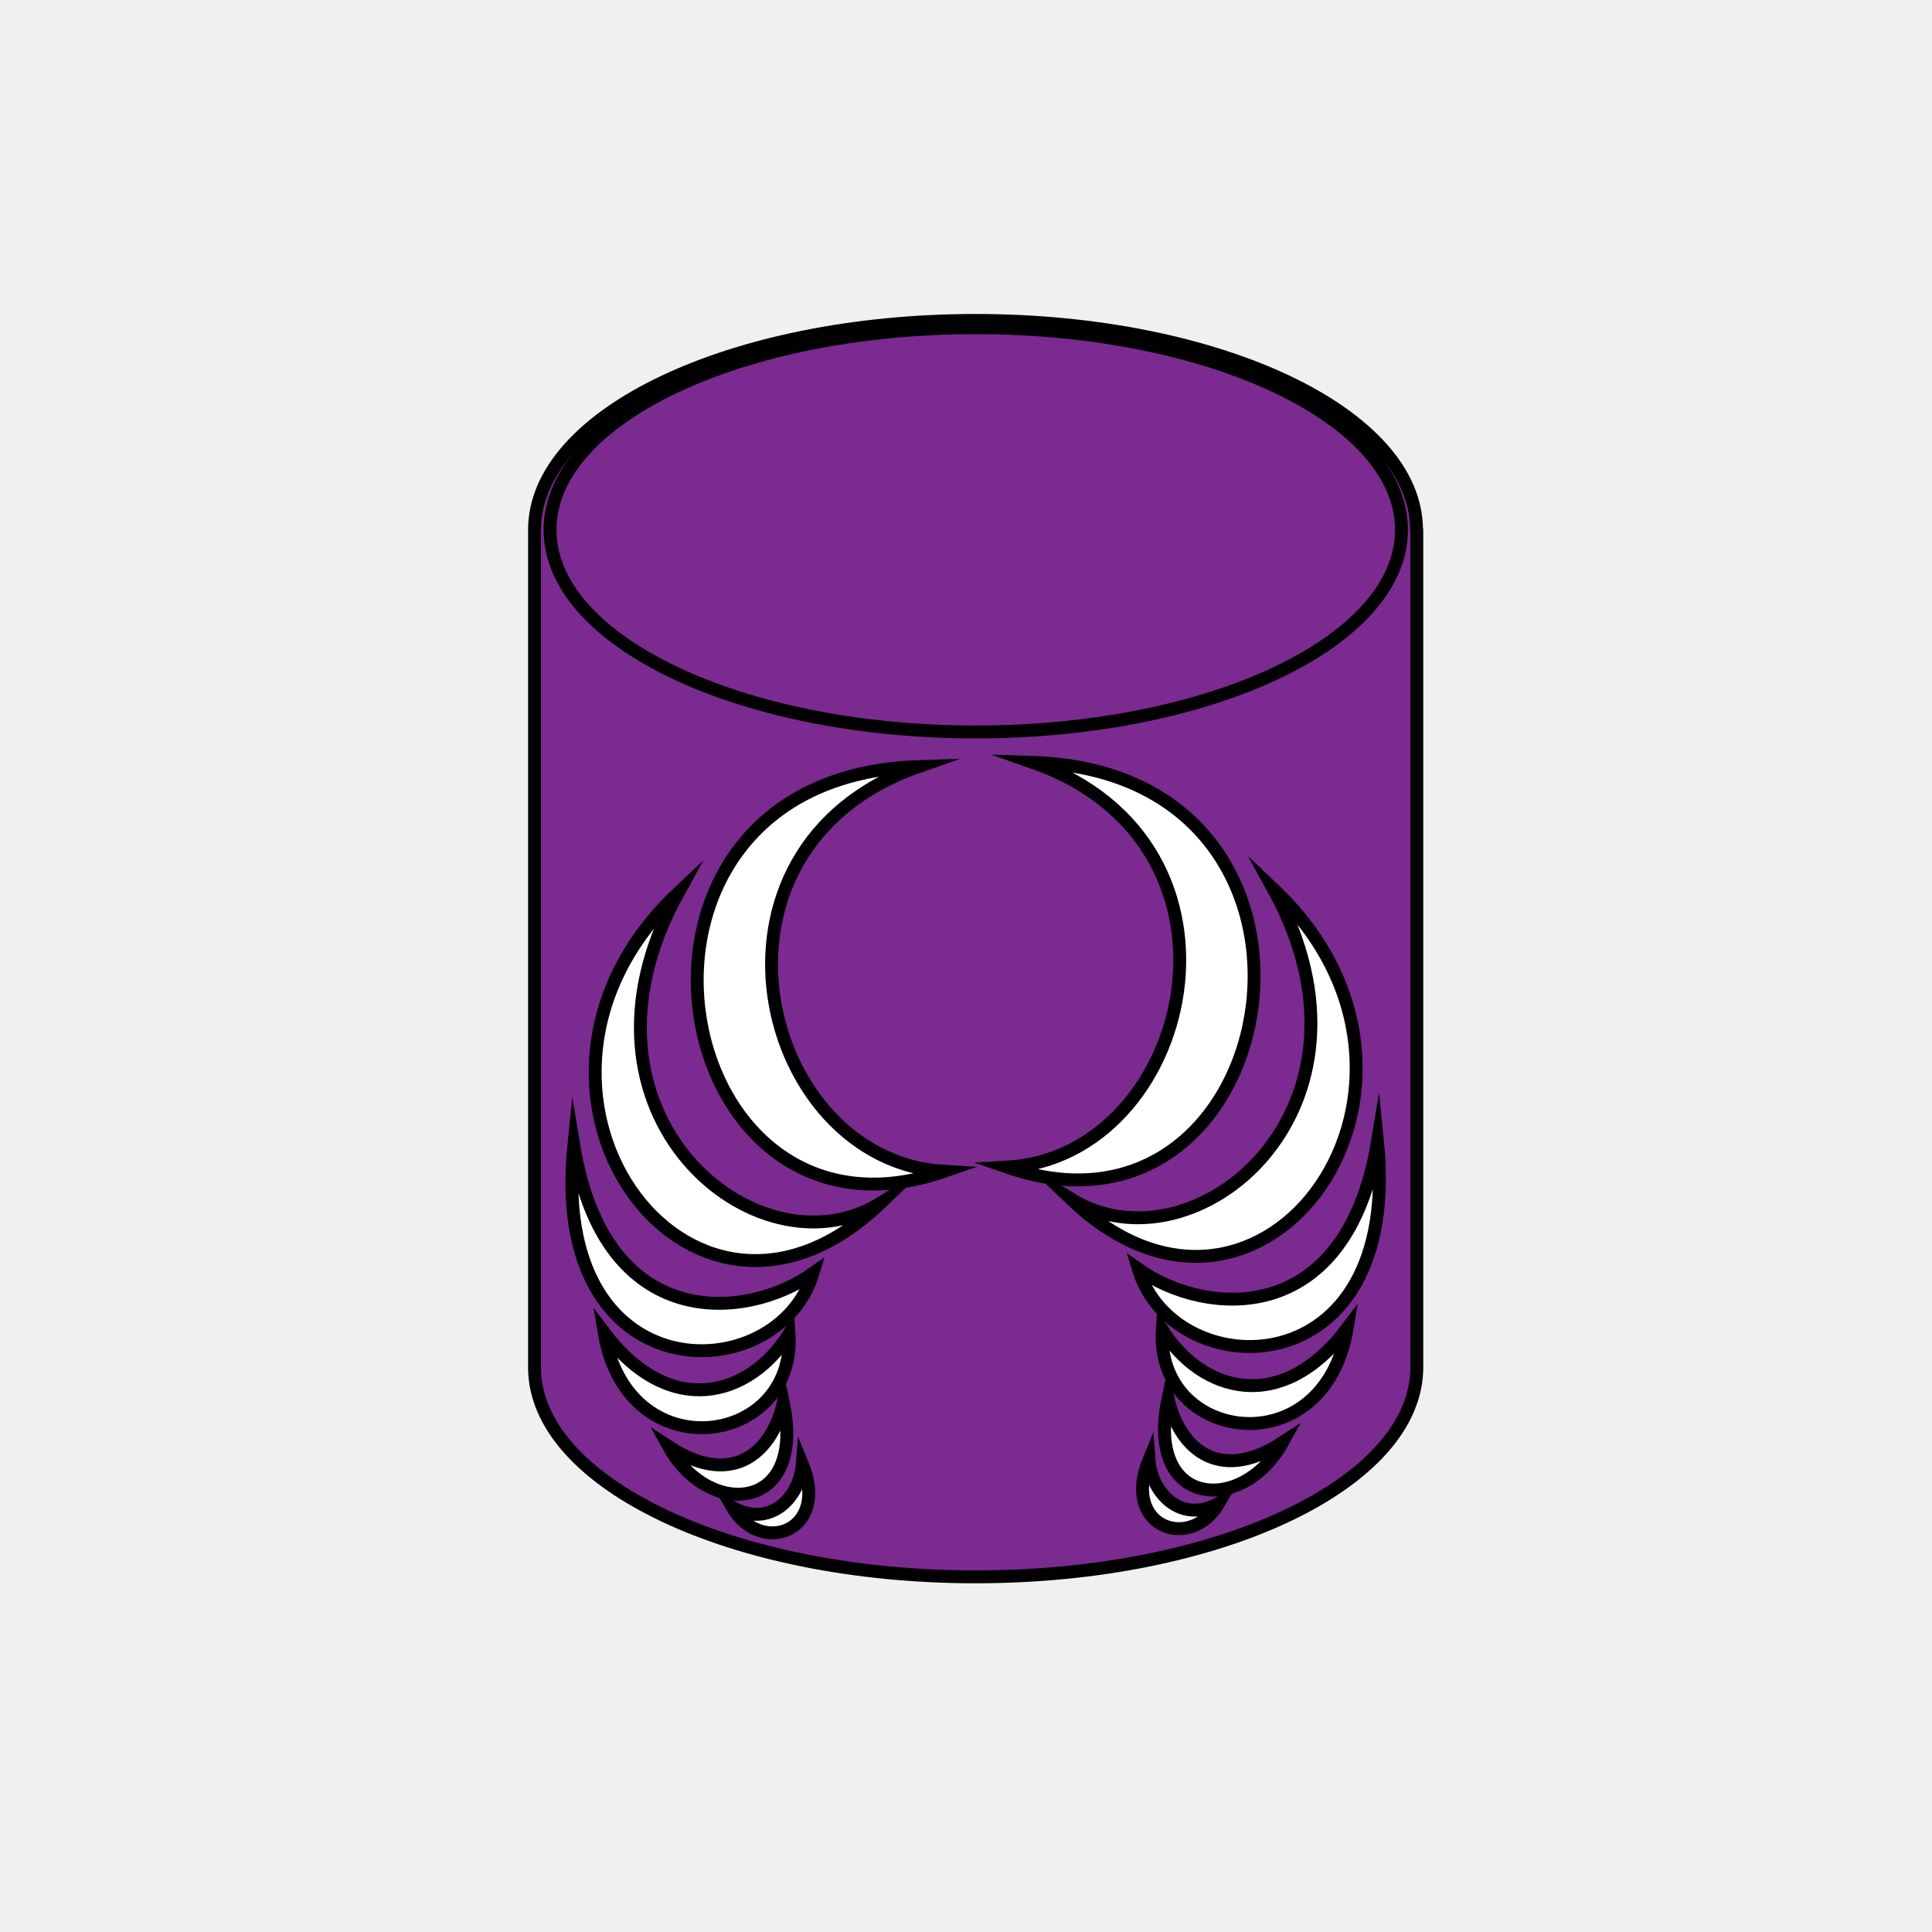
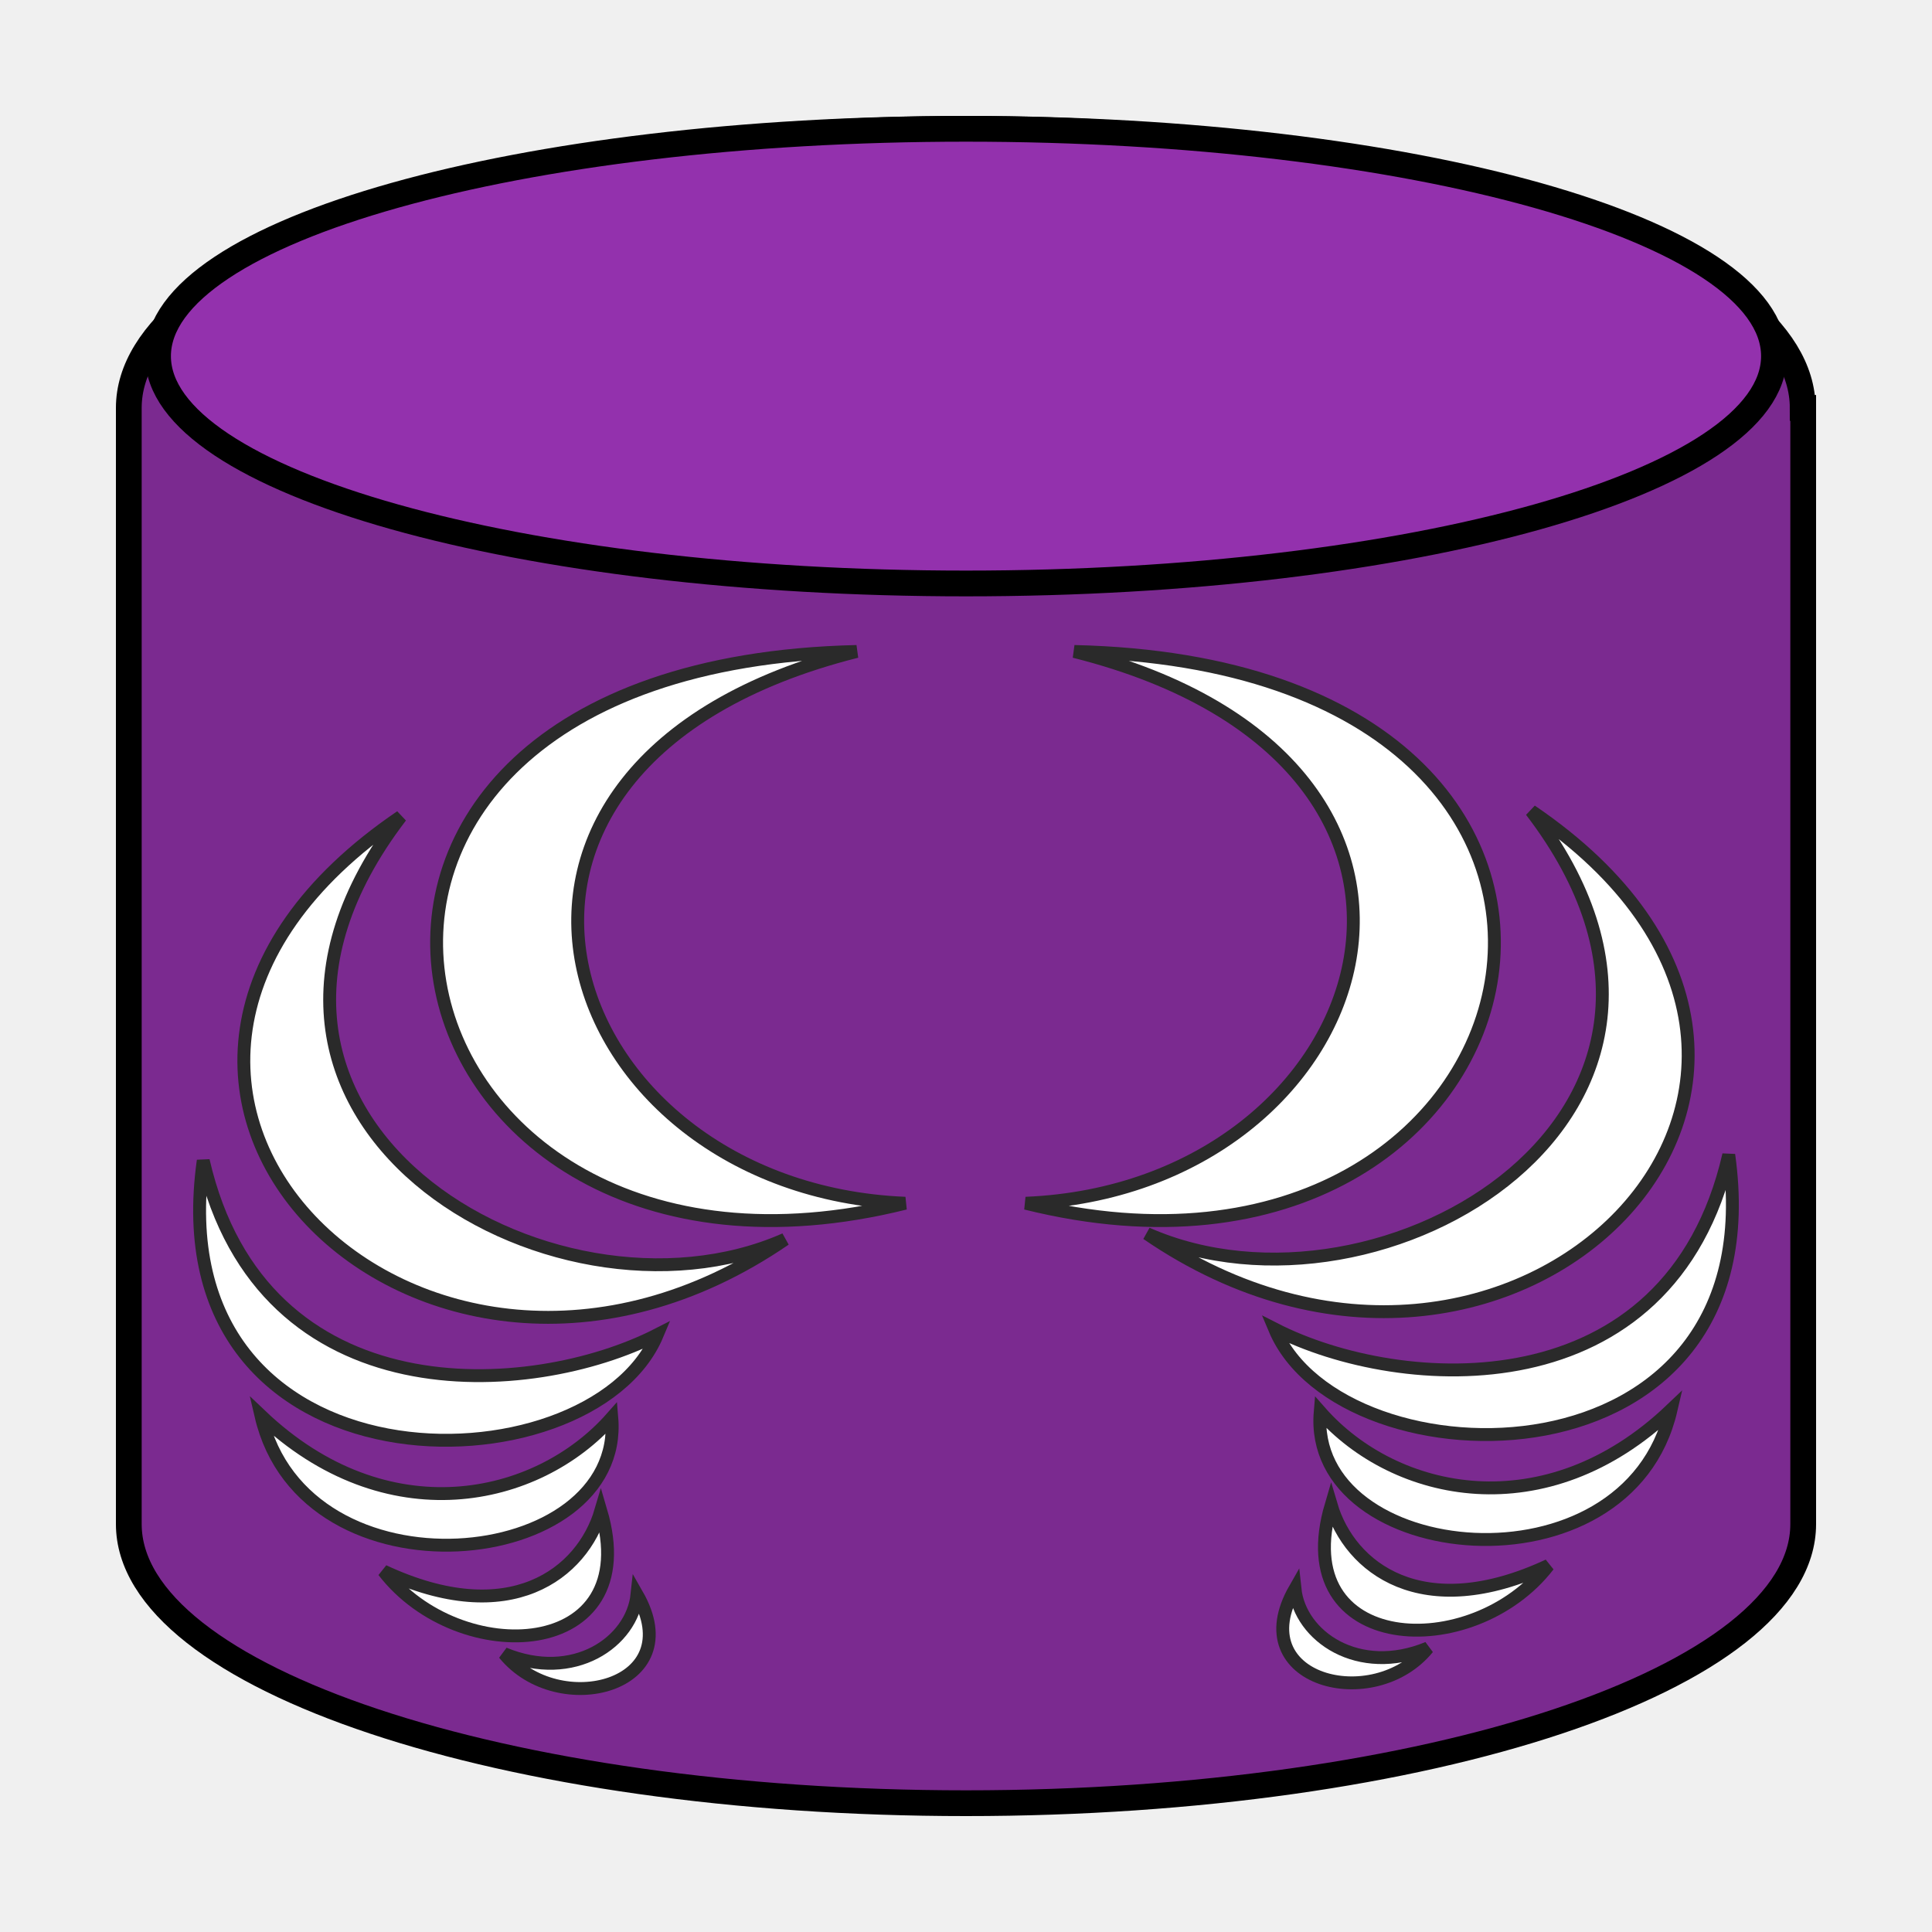
- <svg xmlns="http://www.w3.org/2000/svg" width="150" height="150">
+ <svg xmlns="http://www.w3.org/2000/svg" xmlns:xlink="http://www.w3.org/1999/xlink" version="1.1" preserveAspectRatio="xMidYMid meet" viewBox="0 0 150 150" width="150" height="150">
+   <defs>
+     <path d="M10 31.67C10 40.33 10 109.67 10 118.33C10 130.29 39.13 140 75 140C110.87 140 140 130.29 140 118.33C140 112.56 140 83.67 140 31.67C139.98 31.67 139.96 31.67 139.96 31.67C139.96 19.71 110.87 10 75 10C39.13 10 10 19.71 10 31.67Z" id="e1bsvuJJQV" />
+     <path d="M75 45.3C40.36 45.3 12.27 37.4 12.27 27.65C12.27 17.9 40.36 10 75 10C109.64 10 137.73 17.9 137.73 27.65C137.73 37.4 109.64 45.3 75 45.3Z" id="b12NnrJ84" />
+     <path d="M51.03 103.63C45.84 116 12.08 116.5 15.78 90.11C20.37 110.07 41.29 108.61 51.03 103.63Z" id="d1UjwLgAN" />
+     <path d="M83.41 50.58C133.33 51.72 121.02 103.71 79.64 93.42C106.95 92.29 118.02 59.28 83.41 50.58Z" id="a37p6S2z8X" />
+     <path d="M47.5 110.07C48.51 121.98 23.66 124.56 20.26 109.91C29.98 119.16 41.69 116.66 47.5 110.07Z" id="b6eQmYXOdn" />
+     <path d="M118.88 62.96C148.93 83.37 117.41 115.24 89.05 95.78C107.25 103.81 136.71 86.27 118.88 62.96Z" id="a5czXR7ye5" />
+     <path d="M46.65 117.3C50.08 128.93 35.68 129.63 29.78 121.98C39.62 126.58 45.22 122.14 46.65 117.3Z" id="aBpqLzCfg" />
+     <path d="M110.86 127.95C106.65 133.12 96.45 130.5 100.54 123.36C100.93 127.03 105.45 130.19 110.86 127.95Z" id="b8QaD8LiC" />
+     <path d="M49.46 123.8C53.55 130.94 43.35 133.56 39.14 128.39C44.55 130.63 49.07 127.48 49.46 123.8Z" id="a9zWdgunQ" />
+     <path d="M120.22 121.54C114.32 129.19 99.92 128.48 103.35 116.85C104.78 121.69 110.38 126.13 120.22 121.54Z" id="a6tZXthQTR" />
+     <path d="M60.95 96.22C32.59 115.68 1.07 83.81 31.12 63.4C13.29 86.72 42.75 104.25 60.95 96.22Z" id="jrRdbEQyt" />
+     <path d="M129.74 109.46C126.34 124.12 101.49 121.54 102.5 109.62C108.31 116.22 120.02 118.72 129.74 109.46Z" id="c15bXT4mAo" />
+     <path d="M70.28 93.42C28.91 103.71 16.59 51.72 66.51 50.58C31.91 59.28 42.97 92.29 70.28 93.42Z" id="e4RWMTPqoe" />
+     <path d="M134.22 89.66C137.92 116.05 104.16 115.56 98.97 103.19C108.71 108.17 129.63 109.62 134.22 89.66Z" id="aHVWsSIsU" />
+   </defs>
  <g>
    <g>
-       <path fill="#7B2A90" stroke="#010101" stroke-linecap="round" stroke-linejoin="round" d="m75.75,24.877c-18.902,0 -34.25,7.284 -34.25,16.258v65.033c0,8.974 15.348,16.258 34.25,16.258c18.901,0 34.25,-7.284 34.25,-16.258v-65.033h-0.021c0,-8.974 -15.328,-16.258 -34.229,-16.258z" />
-       <path fill="#7B2A90" stroke="#010101" stroke-linecap="round" stroke-linejoin="round" d="m108.811,41.135c0,8.667 -14.799,15.693 -33.054,15.693c-18.254,0 -33.052,-7.026 -33.052,-15.693c0,-8.667 14.798,-15.692 33.052,-15.692c18.255,-0.001 33.054,7.025 33.054,15.692z" />
-     </g>
-     <g>
      <g>
-         <path fill="#FFFFFF" stroke="#000000" stroke-miterlimit="10" d="m44.548,88.938c2.416,14.643 13.44,13.578 18.571,9.924c-2.736,9.071 -20.525,9.436 -18.571,-9.924z" />
-         <path fill="#FFFFFF" stroke="#000000" stroke-miterlimit="10" d="m46.907,103.464c5.121,6.788 11.291,4.957 14.353,0.116c0.531,8.739 -12.563,10.636 -14.353,-0.116z" />
-         <path fill="#FFFFFF" stroke="#000000" stroke-miterlimit="10" d="m51.923,112.319c5.183,3.373 8.134,0.116 8.891,-3.434c1.805,8.531 -5.783,9.046 -8.891,3.434z" />
-         <path fill="#FFFFFF" stroke="#000000" stroke-miterlimit="10" d="m56.854,117.023c2.852,1.645 5.231,-0.669 5.439,-3.367c2.155,5.24 -3.218,7.16 -5.439,3.367z" />
-         <path fill="#FFFFFF" stroke="#000000" stroke-miterlimit="10" d="m52.631,69.351c-9.396,17.102 6.124,29.965 15.714,24.075c-14.942,14.275 -31.549,-9.103 -15.714,-24.075z" />
-         <path fill="#FFFFFF" stroke="#000000" stroke-miterlimit="10" d="m71.318,59.516c-18.235,6.384 -12.404,30.597 1.985,31.428c-21.801,7.548 -28.291,-30.59 -1.985,-31.428z" />
+         <use xlink:href="#e1bsvuJJQV" opacity="1" fill="#7b2a90" fill-opacity="1" />
+         <g>
+           <use xlink:href="#e1bsvuJJQV" opacity="1" fill-opacity="0" stroke="#000000" stroke-width="2" stroke-opacity="1" />
+         </g>
      </g>
      <g>
-         <path fill="#FFFFFF" stroke="#000000" stroke-miterlimit="10" d="m88.381,98.537c5.131,3.654 16.155,4.718 18.571,-9.924c1.953,19.36 -15.835,18.994 -18.571,9.924z" />
-         <path fill="#FFFFFF" stroke="#000000" stroke-miterlimit="10" d="m90.239,103.255c3.063,4.84 9.232,6.672 14.353,-0.116c-1.789,10.752 -14.883,8.855 -14.353,0.116z" />
-         <path fill="#FFFFFF" stroke="#000000" stroke-miterlimit="10" d="m90.687,108.56c0.756,3.55 3.707,6.807 8.89,3.434c-3.108,5.612 -10.696,5.096 -8.89,-3.434z" />
-         <path fill="#FFFFFF" stroke="#000000" stroke-miterlimit="10" d="m89.207,113.331c0.208,2.697 2.587,5.012 5.438,3.367c-2.22,3.793 -7.593,1.873 -5.438,-3.367z" />
-         <path fill="#FFFFFF" stroke="#000000" stroke-miterlimit="10" d="m83.155,93.1c9.59,5.891 25.109,-6.973 15.714,-24.075c15.835,14.973 -0.772,38.35 -15.714,24.075z" />
-         <path fill="#FFFFFF" stroke="#000000" stroke-miterlimit="10" d="m78.196,90.619c14.39,-0.831 20.221,-25.044 1.986,-31.428c26.305,0.837 19.817,38.976 -1.986,31.428z" />
+         <use xlink:href="#b12NnrJ84" opacity="1" fill="#9331ad" fill-opacity="1" />
+         <g>
+           <use xlink:href="#b12NnrJ84" opacity="1" fill-opacity="0" stroke="#000000" stroke-width="2" stroke-opacity="1" />
+         </g>
+       </g>
+       <g>
+         <use xlink:href="#d1UjwLgAN" opacity="1" fill="#ffffff" fill-opacity="1" />
+         <g>
+           <use xlink:href="#d1UjwLgAN" opacity="1" fill-opacity="0" stroke="#2a2a2a" stroke-width="1" stroke-opacity="1" />
+         </g>
+       </g>
+       <g>
+         <use xlink:href="#a37p6S2z8X" opacity="1" fill="#ffffff" fill-opacity="1" />
+         <g>
+           <use xlink:href="#a37p6S2z8X" opacity="1" fill-opacity="0" stroke="#2a2a2a" stroke-width="1" stroke-opacity="1" />
+         </g>
+       </g>
+       <g>
+         <use xlink:href="#b6eQmYXOdn" opacity="1" fill="#ffffff" fill-opacity="1" />
+         <g>
+           <use xlink:href="#b6eQmYXOdn" opacity="1" fill-opacity="0" stroke="#2a2a2a" stroke-width="1" stroke-opacity="1" />
+         </g>
+       </g>
+       <g>
+         <use xlink:href="#a5czXR7ye5" opacity="1" fill="#ffffff" fill-opacity="1" />
+         <g>
+           <use xlink:href="#a5czXR7ye5" opacity="1" fill-opacity="0" stroke="#2a2a2a" stroke-width="1" stroke-opacity="1" />
+         </g>
+       </g>
+       <g>
+         <use xlink:href="#aBpqLzCfg" opacity="1" fill="#ffffff" fill-opacity="1" />
+         <g>
+           <use xlink:href="#aBpqLzCfg" opacity="1" fill-opacity="0" stroke="#2a2a2a" stroke-width="1" stroke-opacity="1" />
+         </g>
+       </g>
+       <g>
+         <use xlink:href="#b8QaD8LiC" opacity="1" fill="#ffffff" fill-opacity="1" />
+         <g>
+           <use xlink:href="#b8QaD8LiC" opacity="1" fill-opacity="0" stroke="#2a2a2a" stroke-width="1" stroke-opacity="1" />
+         </g>
+       </g>
+       <g>
+         <use xlink:href="#a9zWdgunQ" opacity="1" fill="#ffffff" fill-opacity="1" />
+         <g>
+           <use xlink:href="#a9zWdgunQ" opacity="1" fill-opacity="0" stroke="#2a2a2a" stroke-width="1" stroke-opacity="1" />
+         </g>
+       </g>
+       <g>
+         <use xlink:href="#a6tZXthQTR" opacity="1" fill="#ffffff" fill-opacity="1" />
+         <g>
+           <use xlink:href="#a6tZXthQTR" opacity="1" fill-opacity="0" stroke="#2a2a2a" stroke-width="1" stroke-opacity="1" />
+         </g>
+       </g>
+       <g>
+         <use xlink:href="#jrRdbEQyt" opacity="1" fill="#ffffff" fill-opacity="1" />
+         <g>
+           <use xlink:href="#jrRdbEQyt" opacity="1" fill-opacity="0" stroke="#2a2a2a" stroke-width="1" stroke-opacity="1" />
+         </g>
+       </g>
+       <g>
+         <use xlink:href="#c15bXT4mAo" opacity="1" fill="#ffffff" fill-opacity="1" />
+         <g>
+           <use xlink:href="#c15bXT4mAo" opacity="1" fill-opacity="0" stroke="#2a2a2a" stroke-width="1" stroke-opacity="1" />
+         </g>
+       </g>
+       <g>
+         <use xlink:href="#e4RWMTPqoe" opacity="1" fill="#ffffff" fill-opacity="1" />
+         <g>
+           <use xlink:href="#e4RWMTPqoe" opacity="1" fill-opacity="0" stroke="#2a2a2a" stroke-width="1" stroke-opacity="1" />
+         </g>
+       </g>
+       <g>
+         <use xlink:href="#aHVWsSIsU" opacity="1" fill="#ffffff" fill-opacity="1" />
+         <g>
+           <use xlink:href="#aHVWsSIsU" opacity="1" fill-opacity="0" stroke="#2a2a2a" stroke-width="1" stroke-opacity="1" />
+         </g>
      </g>
    </g>
  </g>
</svg>
